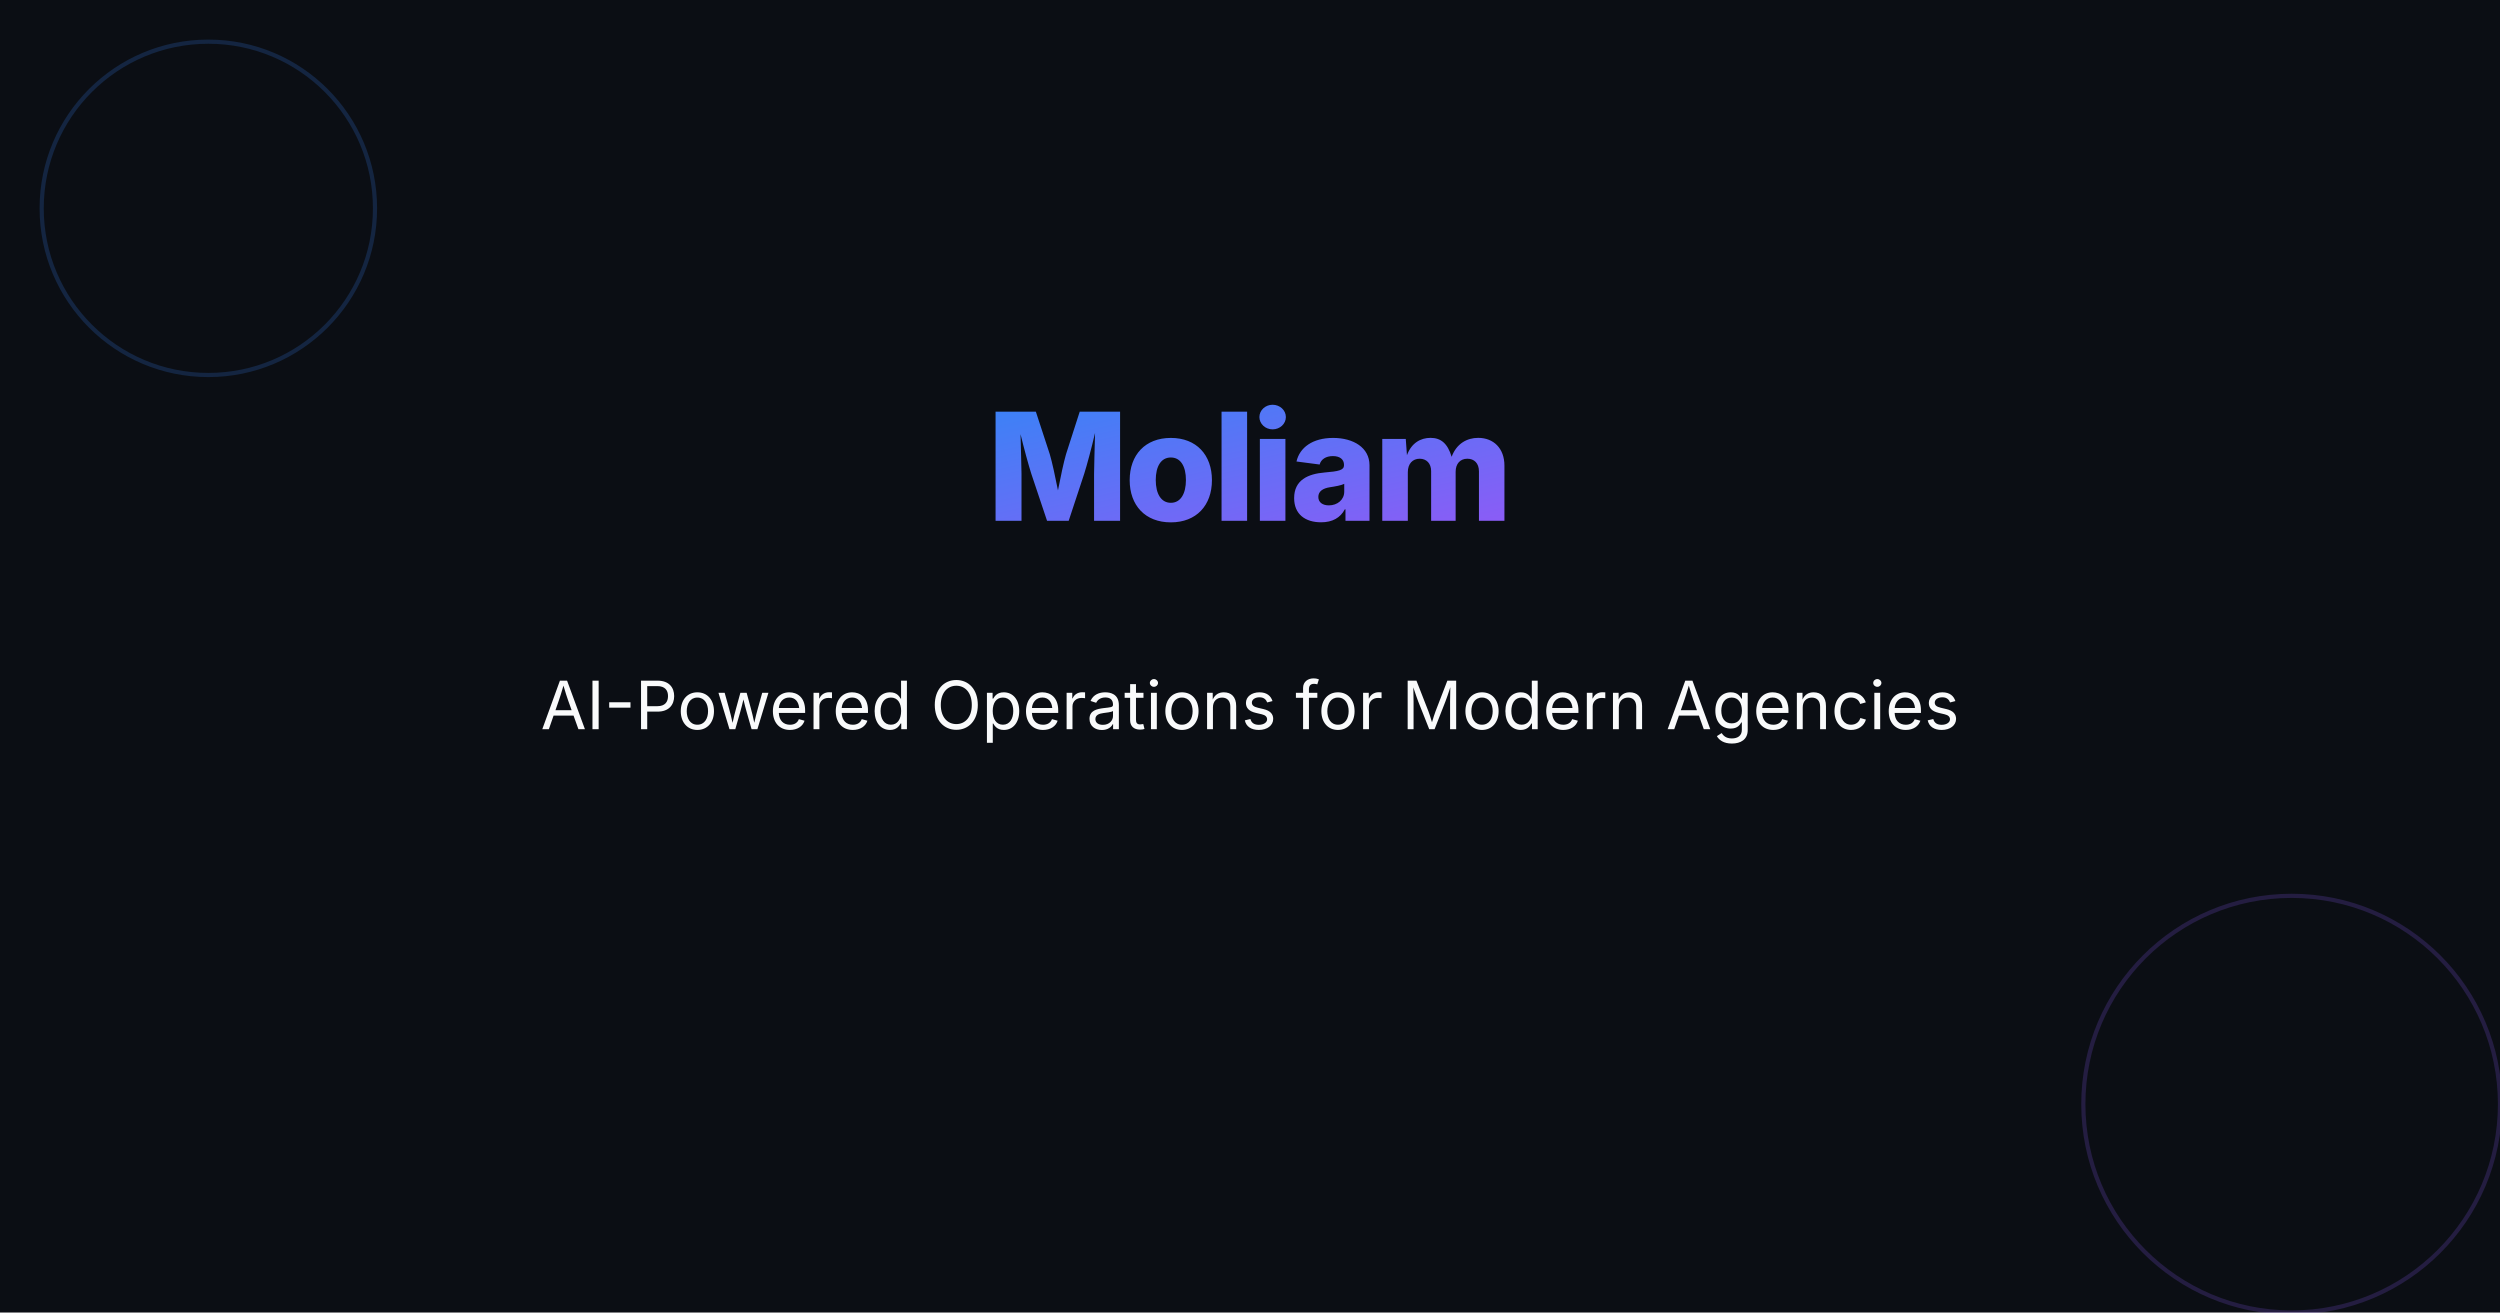
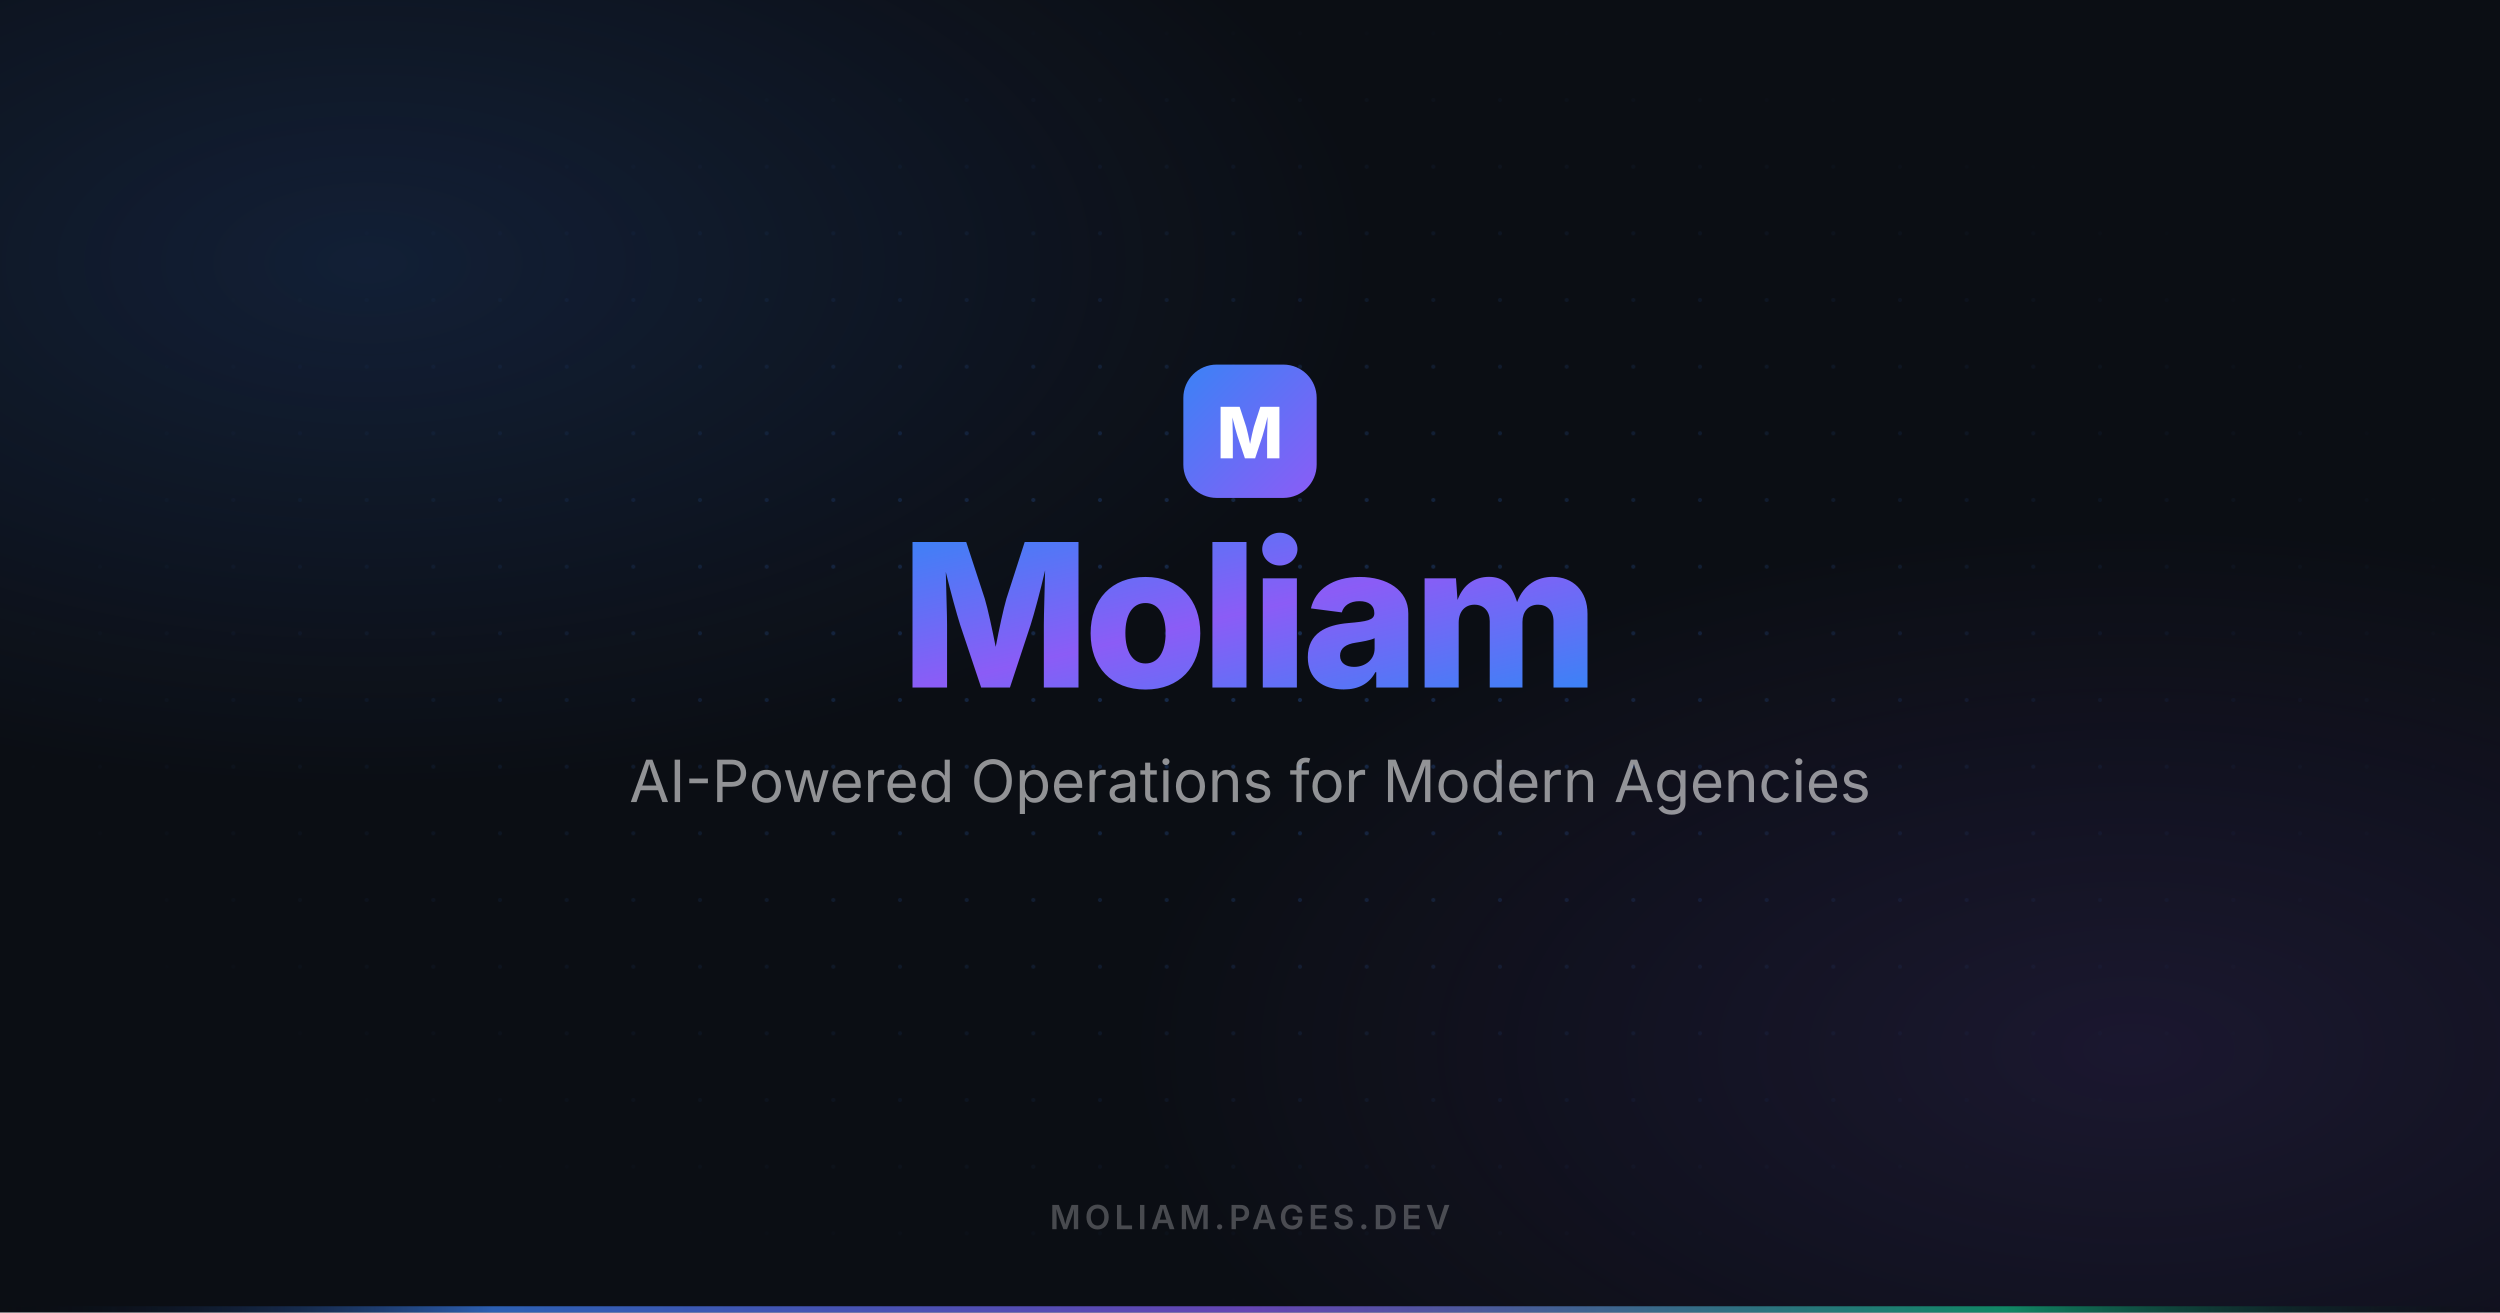
<svg xmlns="http://www.w3.org/2000/svg" width="1200" height="630" viewBox="0 0 1200 630">
+   <defs>
+     <linearGradient id="textGrad" x1="0%" y1="0%" x2="100%" y2="100%">
+       <stop offset="0%" stop-color="#3B82F6" />
+       <stop offset="50%" stop-color="#8B5CF6" />
+       <stop offset="100%" stop-color="#3B82F6" />
+     </linearGradient>
+     <linearGradient id="barGrad" x1="0%" y1="0%" x2="100%" y2="0%">
+       <stop offset="0%" stop-color="transparent" />
+       <stop offset="20%" stop-color="#3B82F6" />
+       <stop offset="50%" stop-color="#8B5CF6" />
+       <stop offset="80%" stop-color="#10B981" />
+       <stop offset="100%" stop-color="transparent" />
+     </linearGradient>
+     <linearGradient id="iconGrad" x1="0%" y1="0%" x2="100%" y2="100%">
+       <stop offset="0%" stop-color="#3B82F6" />
+       <stop offset="100%" stop-color="#8B5CF6" />
+     </linearGradient>
+     <radialGradient id="glowBlue" cx="15%" cy="20%" r="40%">
+       <stop offset="0%" stop-color="#3B82F6" stop-opacity="0.15" />
+       <stop offset="100%" stop-color="#3B82F6" stop-opacity="0" />
+     </radialGradient>
+     <radialGradient id="glowPurple" cx="85%" cy="80%" r="40%">
+       <stop offset="0%" stop-color="#8B5CF6" stop-opacity="0.12" />
+       <stop offset="100%" stop-color="#8B5CF6" stop-opacity="0" />
+     </radialGradient>
+     <radialGradient id="dotFade" cx="50%" cy="50%" r="50%">
+       <stop offset="0%" stop-color="white" stop-opacity="1" />
+       <stop offset="60%" stop-color="white" stop-opacity="0.3" />
+       <stop offset="100%" stop-color="white" stop-opacity="0" />
+     </radialGradient>
+     <mask id="dotMask">
+       <rect width="1200" height="630" fill="url(#dotFade)" />
+     </mask>
+     <pattern id="dots" x="0" y="0" width="32" height="32" patternUnits="userSpaceOnUse">
+       <circle cx="16" cy="16" r="1" fill="#3B82F6" opacity="0.25" />
+     </pattern>
+   </defs>
  <rect width="1200" height="630" fill="#0B0E14" />
-   <defs>
-     <linearGradient id="gradient" x1="0%" y1="0%" x2="100%" y2="100%">
-       <stop offset="0%" style="stop-color:#3B82F6;stop-opacity:1" />
-       <stop offset="100%" style="stop-color:#8B5CF6;stop-opacity:1" />
-     </linearGradient>
-   </defs>
-   <text x="600" y="250" font-family="Inter, 'Segoe UI', Arial, sans-serif" font-size="72" font-weight="800" fill="url(#gradient)" text-anchor="middle" letter-spacing="-2">Moliam</text>
-   <text x="600" y="350" font-family="Inter, 'Segoe UI', Arial, sans-serif" font-size="32" fill="#F9FAFB" text-anchor="middle">AI-Powered Operations for Modern Agencies</text>
-   <circle cx="100" cy="100" r="80" fill="none" stroke="rgba(59,130,246,0.2)" stroke-width="2" />
-   <circle cx="1100" cy="530" r="100" fill="none" stroke="rgba(139,92,246,0.2)" stroke-width="2" />
+   <rect width="1200" height="630" fill="url(#glowBlue)" />
+   <rect width="1200" height="630" fill="url(#glowPurple)" />
+   <rect width="1200" height="630" fill="url(#dots)" mask="url(#dotMask)" />
+   <rect x="568" y="175" width="64" height="64" rx="16" fill="url(#iconGrad)" />
+   <text x="600" y="220" text-anchor="middle" font-family="Inter, system-ui, sans-serif" font-size="34" font-weight="800" fill="white">M</text>
+   <text x="600" y="330" text-anchor="middle" font-family="Inter, system-ui, sans-serif" font-size="96" font-weight="800" fill="url(#textGrad)" letter-spacing="-3">Moliam</text>
+   <text x="600" y="385" text-anchor="middle" font-family="Inter, system-ui, sans-serif" font-size="28" font-weight="400" fill="white" opacity="0.55">AI-Powered Operations for Modern Agencies</text>
+   <text x="600" y="590" text-anchor="middle" font-family="Inter, system-ui, sans-serif" font-size="16" font-weight="600" fill="white" opacity="0.25" letter-spacing="2">MOLIAM.PAGES.DEV</text>
+   <line x1="500" y1="0" x2="700" y2="0" stroke="url(#barGrad)" stroke-width="1" opacity="0.4" />
+   <rect x="0" y="627" width="1200" height="3" fill="url(#barGrad)" opacity="0.7" />
</svg>
